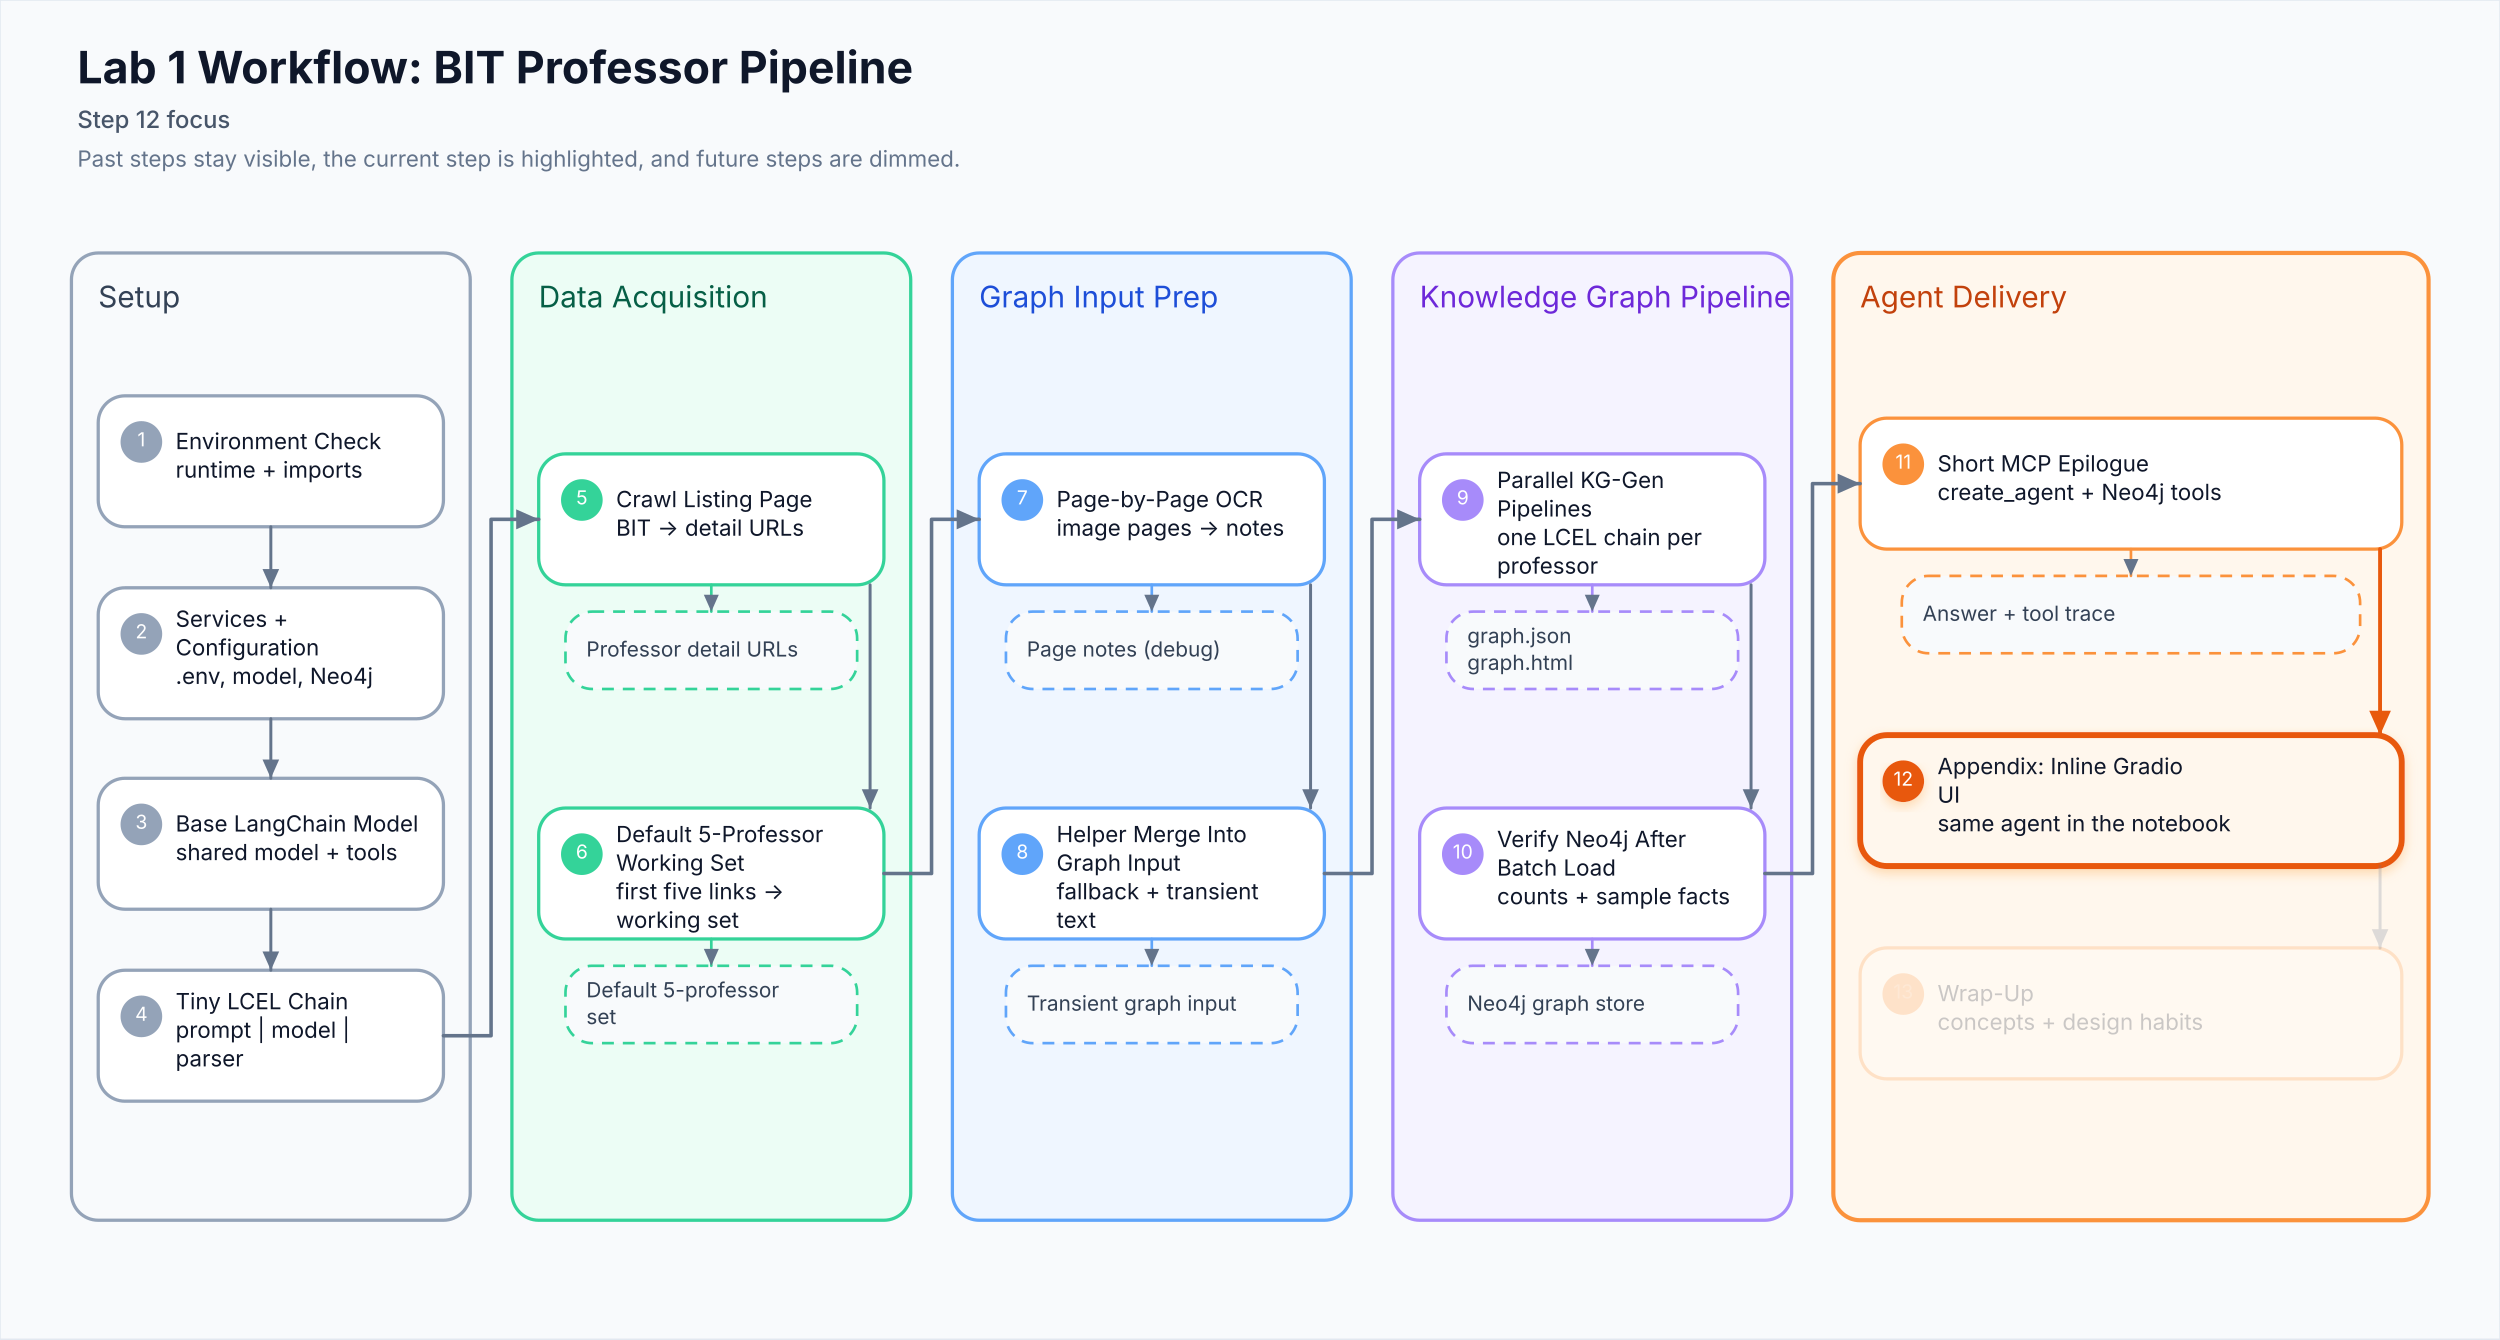
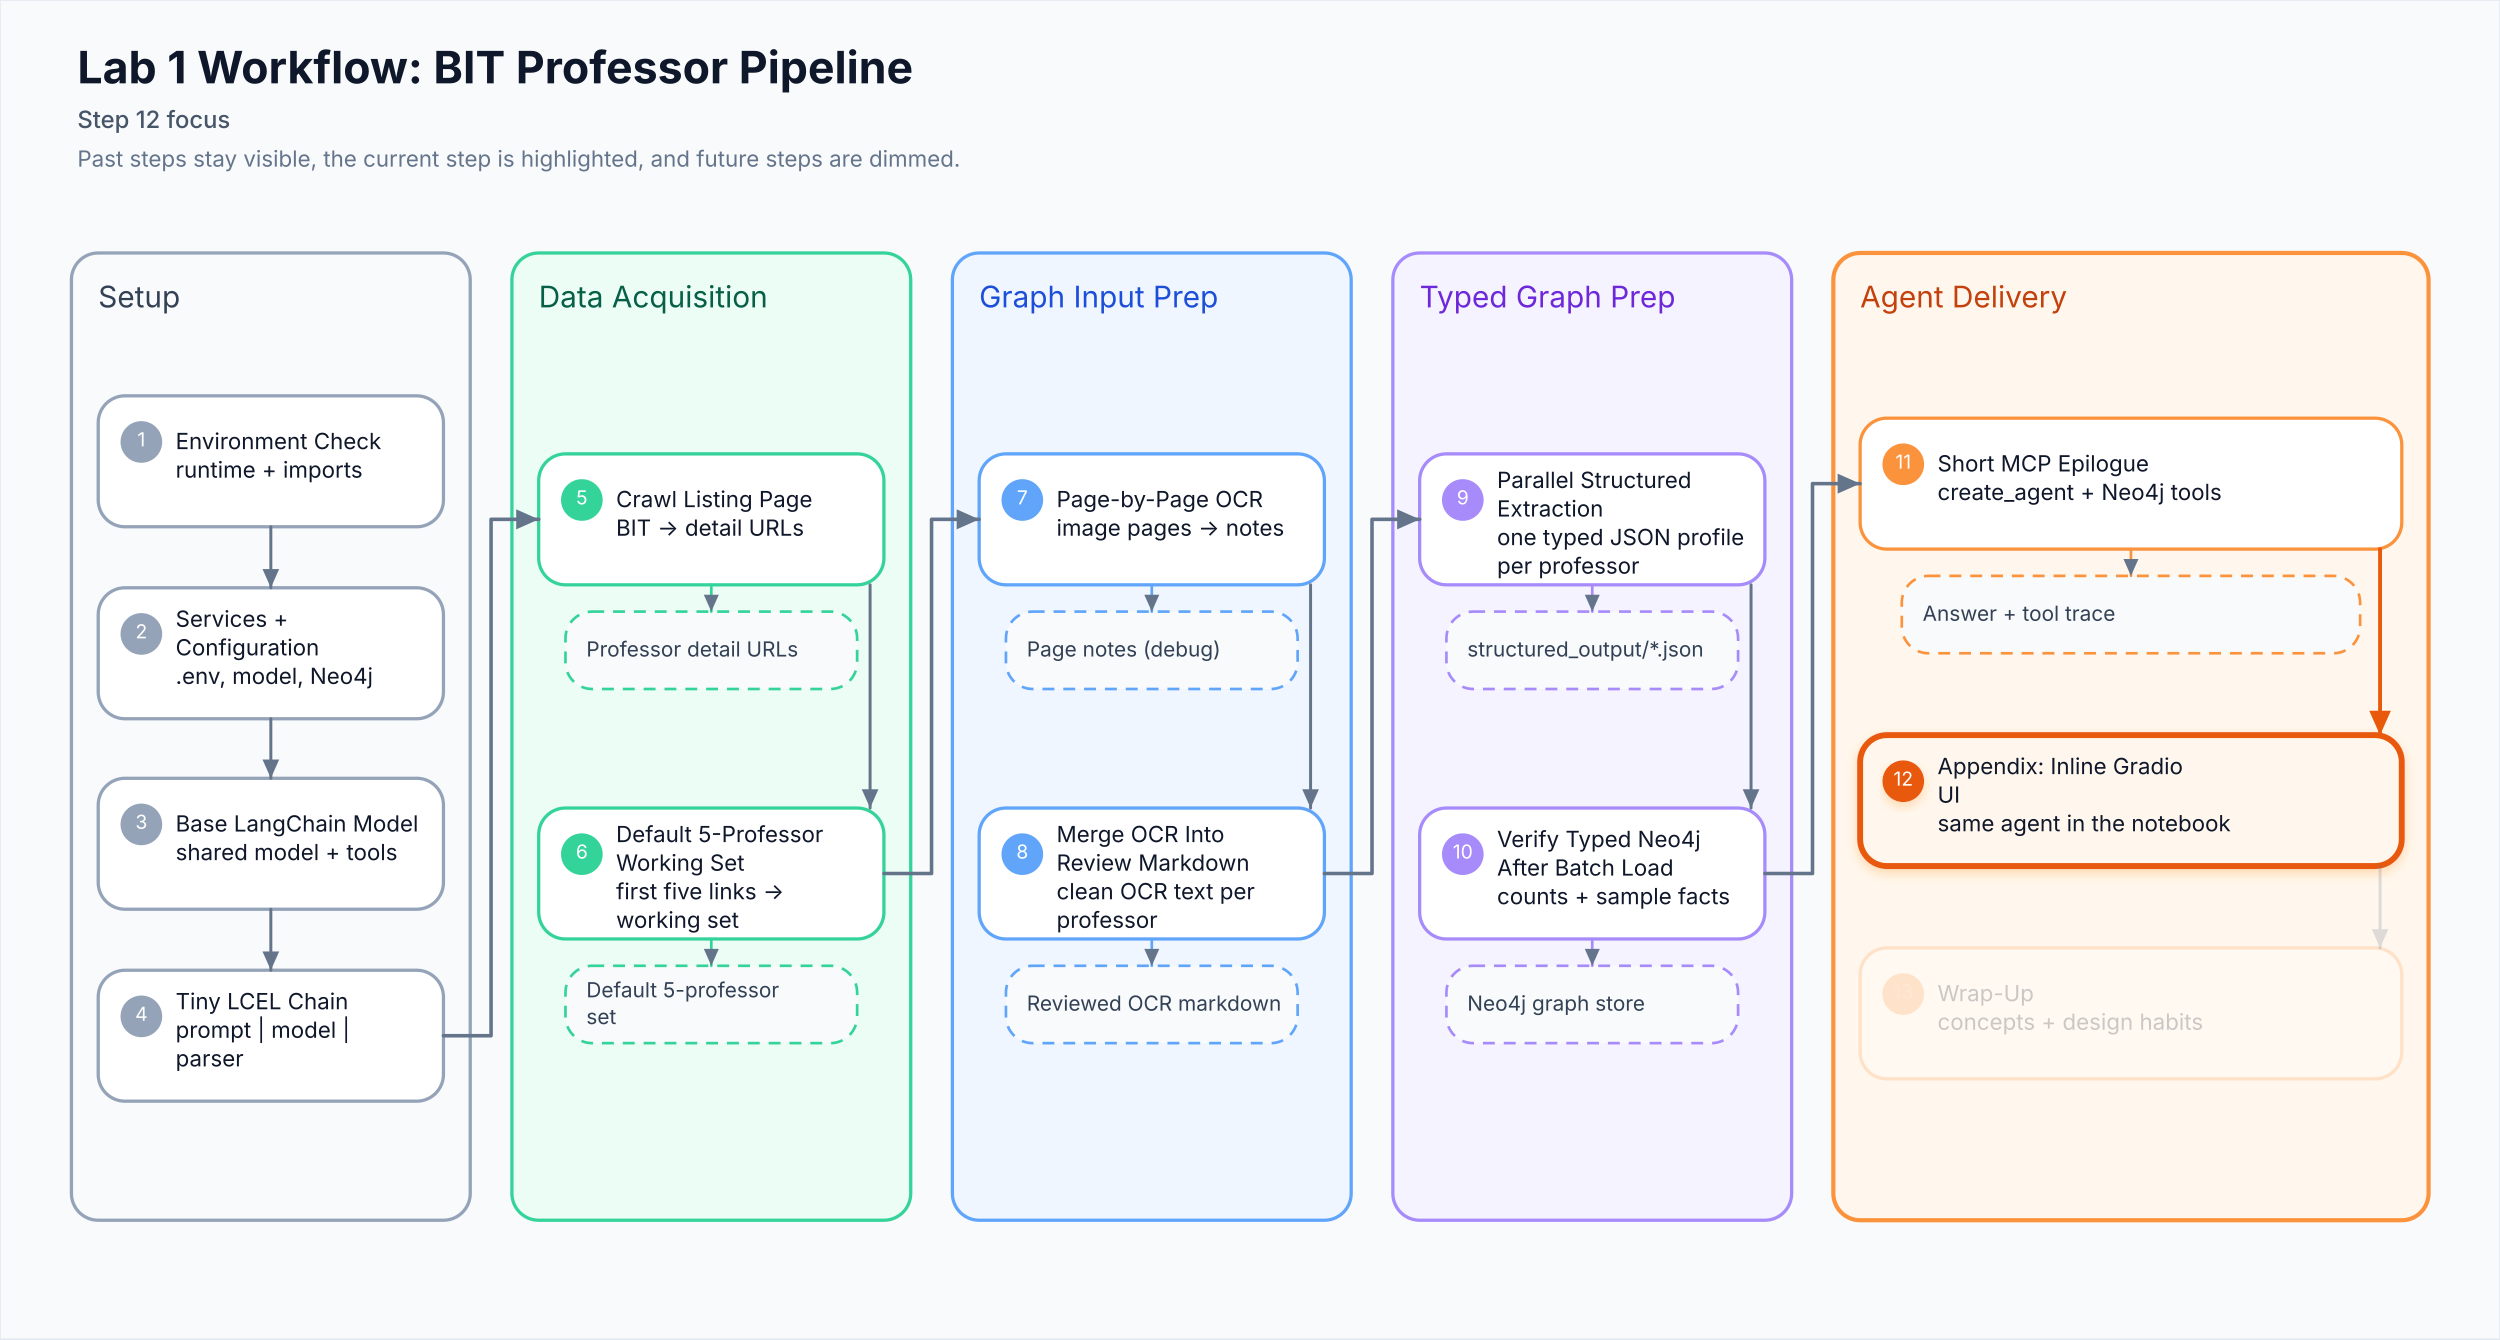
<svg xmlns="http://www.w3.org/2000/svg" width="1680" height="900" viewBox="0 0 1680 900">
  <defs>
    <marker id="arrow-dark" viewBox="0 0 10 10" refX="9" refY="5" markerWidth="7" markerHeight="7" orient="auto">
      <path d="M 0 1 L 9 5 L 0 9 Z" fill="#64748b" />
    </marker>
    <marker id="arrow-current" viewBox="0 0 10 10" refX="9" refY="5" markerWidth="7" markerHeight="7" orient="auto">
      <path d="M 0 1 L 9 5 L 0 9 Z" fill="#e8590c" />
    </marker>
    <filter id="current-shadow" x="-10%" y="-10%" width="140%" height="140%">
      <feDropShadow dx="0" dy="3" stdDeviation="4" flood-color="#fed7aa" flood-opacity="0.95" />
    </filter>
  </defs>
  <rect width="1680" height="900" fill="#f8fafc" stroke="#e2e8f0" stroke-width="1" />
  <text x="52" y="56" font-family="Inter, Arial, sans-serif" font-size="30" font-weight="700" fill="#0f172a">Lab 1 Workflow: BIT Professor Pipeline</text>
  <text x="52" y="86" font-family="Inter, Arial, sans-serif" font-size="16" font-weight="500" fill="#475569">Step 12 focus</text>
  <text x="52" y="112" font-family="Inter, Arial, sans-serif" font-size="15" font-weight="400" fill="#64748b">Past steps stay visible, the current step is highlighted, and future steps are dimmed.</text>
  <g opacity="1.00">
    <rect x="48" y="170" width="268" height="650" rx="18" fill="#f8fafc" stroke="#94a3b8" stroke-width="2.2" />
  </g>
  <g opacity="1.00">
    <text font-family="Inter, Arial, sans-serif" font-size="20" fill="#334155" text-anchor="start">
      <tspan x="66.0" y="192.0" dominant-baseline="hanging">Setup</tspan>
    </text>
  </g>
  <g opacity="1.00">
    <rect x="344" y="170" width="268" height="650" rx="18" fill="#ecfdf5" stroke="#34d399" stroke-width="2.2" />
  </g>
  <g opacity="1.00">
    <text font-family="Inter, Arial, sans-serif" font-size="20" fill="#065f46" text-anchor="start">
      <tspan x="362.0" y="192.0" dominant-baseline="hanging">Data Acquisition</tspan>
    </text>
  </g>
  <g opacity="1.00">
    <rect x="640" y="170" width="268" height="650" rx="18" fill="#eff6ff" stroke="#60a5fa" stroke-width="2.2" />
  </g>
  <g opacity="1.00">
    <text font-family="Inter, Arial, sans-serif" font-size="20" fill="#1d4ed8" text-anchor="start">
      <tspan x="658.0" y="192.0" dominant-baseline="hanging">Graph Input Prep</tspan>
    </text>
  </g>
  <g opacity="1.00">
    <rect x="936" y="170" width="268" height="650" rx="18" fill="#f5f3ff" stroke="#a78bfa" stroke-width="2.2" />
  </g>
  <g opacity="1.00">
    <text font-family="Inter, Arial, sans-serif" font-size="20" fill="#6d28d9" text-anchor="start">
-       <tspan x="954.0" y="192.0" dominant-baseline="hanging">Knowledge Graph Pipeline</tspan>
+       <tspan x="954.0" y="192.0" dominant-baseline="hanging">Typed Graph Prep</tspan>
    </text>
  </g>
  <g opacity="1.00">
    <rect x="1232" y="170" width="400" height="650" rx="18" fill="#fff7ed" stroke="#fb923c" stroke-width="2.8" />
  </g>
  <g opacity="1.00">
    <text font-family="Inter, Arial, sans-serif" font-size="20" fill="#c2410c" text-anchor="start">
      <tspan x="1250.0" y="192.0" dominant-baseline="hanging">Agent Delivery</tspan>
    </text>
  </g>
  <a href="https://docs.astral.sh/uv/getting-started/" target="_blank">
    <g opacity="1.00">
      <rect x="66" y="266" width="232" height="88" rx="18" fill="#ffffff" stroke="#94a3b8" stroke-width="2.2" />
    </g>
  </a>
  <a href="https://docs.astral.sh/uv/getting-started/" target="_blank">
    <g opacity="1.00">
      <ellipse cx="95.0" cy="297.0" rx="13.0" ry="13.0" fill="#94a3b8" stroke="#94a3b8" stroke-width="2" />
    </g>
  </a>
  <a href="https://docs.astral.sh/uv/getting-started/" target="_blank">
    <g opacity="1.00">
      <text font-family="Inter, Arial, sans-serif" font-size="13" fill="#ffffff" text-anchor="middle">
        <tspan x="95.0" y="290.5" dominant-baseline="hanging">1</tspan>
      </text>
    </g>
  </a>
  <a href="https://docs.astral.sh/uv/getting-started/" target="_blank">
    <g opacity="1.00">
      <text font-family="Inter, Arial, sans-serif" font-size="15" fill="#0f172a" text-anchor="start">
        <tspan x="118.0" y="290.9" dominant-baseline="hanging">Environment Check</tspan>
        <tspan x="118.0" y="310.1" dominant-baseline="hanging">runtime + imports</tspan>
      </text>
    </g>
  </a>
  <a href="https://docs.langchain.com/oss/python/integrations/chat/openai" target="_blank">
    <g opacity="1.00">
      <rect x="66" y="395" width="232" height="88" rx="18" fill="#ffffff" stroke="#94a3b8" stroke-width="2.2" />
    </g>
  </a>
  <a href="https://docs.langchain.com/oss/python/integrations/chat/openai" target="_blank">
    <g opacity="1.00">
      <ellipse cx="95.0" cy="426.0" rx="13.0" ry="13.0" fill="#94a3b8" stroke="#94a3b8" stroke-width="2" />
    </g>
  </a>
  <a href="https://docs.langchain.com/oss/python/integrations/chat/openai" target="_blank">
    <g opacity="1.00">
      <text font-family="Inter, Arial, sans-serif" font-size="13" fill="#ffffff" text-anchor="middle">
        <tspan x="95.0" y="419.5" dominant-baseline="hanging">2</tspan>
      </text>
    </g>
  </a>
  <a href="https://docs.langchain.com/oss/python/integrations/chat/openai" target="_blank">
    <g opacity="1.00">
      <text font-family="Inter, Arial, sans-serif" font-size="15" fill="#0f172a" text-anchor="start">
        <tspan x="118.0" y="410.3" dominant-baseline="hanging">Services +</tspan>
        <tspan x="118.0" y="429.5" dominant-baseline="hanging">Configuration</tspan>
        <tspan x="118.0" y="448.7" dominant-baseline="hanging">.env, model, Neo4j</tspan>
      </text>
    </g>
  </a>
  <a href="https://docs.langchain.com/oss/python/integrations/chat/openai" target="_blank">
    <g opacity="1.00">
      <rect x="66" y="523" width="232" height="88" rx="18" fill="#ffffff" stroke="#94a3b8" stroke-width="2.2" />
    </g>
  </a>
  <a href="https://docs.langchain.com/oss/python/integrations/chat/openai" target="_blank">
    <g opacity="1.00">
      <ellipse cx="95.0" cy="554.0" rx="13.0" ry="13.0" fill="#94a3b8" stroke="#94a3b8" stroke-width="2" />
    </g>
  </a>
  <a href="https://docs.langchain.com/oss/python/integrations/chat/openai" target="_blank">
    <g opacity="1.00">
      <text font-family="Inter, Arial, sans-serif" font-size="13" fill="#ffffff" text-anchor="middle">
        <tspan x="95.0" y="547.5" dominant-baseline="hanging">3</tspan>
      </text>
    </g>
  </a>
  <a href="https://docs.langchain.com/oss/python/integrations/chat/openai" target="_blank">
    <g opacity="1.00">
      <text font-family="Inter, Arial, sans-serif" font-size="15" fill="#0f172a" text-anchor="start">
        <tspan x="118.0" y="547.9" dominant-baseline="hanging">Base LangChain Model</tspan>
        <tspan x="118.0" y="567.1" dominant-baseline="hanging">shared model + tools</tspan>
      </text>
    </g>
  </a>
  <a href="https://api.python.langchain.com/en/latest/core/runnables/langchain_core.runnables.base.Runnable.html" target="_blank">
    <g opacity="1.00">
      <rect x="66" y="652" width="232" height="88" rx="18" fill="#ffffff" stroke="#94a3b8" stroke-width="2.2" />
    </g>
  </a>
  <a href="https://api.python.langchain.com/en/latest/core/runnables/langchain_core.runnables.base.Runnable.html" target="_blank">
    <g opacity="1.00">
      <ellipse cx="95.0" cy="683.0" rx="13.0" ry="13.0" fill="#94a3b8" stroke="#94a3b8" stroke-width="2" />
    </g>
  </a>
  <a href="https://api.python.langchain.com/en/latest/core/runnables/langchain_core.runnables.base.Runnable.html" target="_blank">
    <g opacity="1.00">
      <text font-family="Inter, Arial, sans-serif" font-size="13" fill="#ffffff" text-anchor="middle">
        <tspan x="95.0" y="676.5" dominant-baseline="hanging">4</tspan>
      </text>
    </g>
  </a>
  <a href="https://api.python.langchain.com/en/latest/core/runnables/langchain_core.runnables.base.Runnable.html" target="_blank">
    <g opacity="1.00">
      <text font-family="Inter, Arial, sans-serif" font-size="15" fill="#0f172a" text-anchor="start">
        <tspan x="118.0" y="667.3" dominant-baseline="hanging">Tiny LCEL Chain</tspan>
        <tspan x="118.0" y="686.5" dominant-baseline="hanging">prompt | model |</tspan>
        <tspan x="118.0" y="705.7" dominant-baseline="hanging">parser</tspan>
      </text>
    </g>
  </a>
  <a href="https://requests.readthedocs.io/en/latest/user/quickstart/" target="_blank">
    <g opacity="1.00">
      <rect x="362" y="305" width="232" height="88" rx="18" fill="#ffffff" stroke="#34d399" stroke-width="2.2" />
    </g>
  </a>
  <a href="https://requests.readthedocs.io/en/latest/user/quickstart/" target="_blank">
    <g opacity="1.00">
      <ellipse cx="391.0" cy="336.0" rx="13.0" ry="13.0" fill="#34d399" stroke="#34d399" stroke-width="2" />
    </g>
  </a>
  <a href="https://requests.readthedocs.io/en/latest/user/quickstart/" target="_blank">
    <g opacity="1.00">
      <text font-family="Inter, Arial, sans-serif" font-size="13" fill="#ffffff" text-anchor="middle">
        <tspan x="391.0" y="329.5" dominant-baseline="hanging">5</tspan>
      </text>
    </g>
  </a>
  <a href="https://requests.readthedocs.io/en/latest/user/quickstart/" target="_blank">
    <g opacity="1.00">
      <text font-family="Inter, Arial, sans-serif" font-size="15" fill="#0f172a" text-anchor="start">
        <tspan x="414.0" y="329.9" dominant-baseline="hanging">Crawl Listing Page</tspan>
        <tspan x="414.0" y="349.1" dominant-baseline="hanging">BIT -&gt; detail URLs</tspan>
      </text>
    </g>
  </a>
  <g opacity="1.00">
    <rect x="380" y="411" width="196" height="52" rx="18" fill="#f8fafc" stroke="#34d399" stroke-width="1.8" stroke-dasharray="8 6" />
  </g>
  <g opacity="1.00">
    <text font-family="Inter, Arial, sans-serif" font-size="14" fill="#334155" text-anchor="start">
      <tspan x="394.0" y="431.0" dominant-baseline="hanging">Professor detail URLs</tspan>
    </text>
  </g>
  <g opacity="1.00">
    <path d="M 478.0,393.0 L 478.0,411.0" fill="none" stroke="#34d399" stroke-width="1.8" stroke-linecap="round" stroke-linejoin="round" marker-end="url(#arrow-dark)" stroke-dasharray="8 6" />
  </g>
  <a href="https://www.crummy.com/software/BeautifulSoup/bs4/doc/" target="_blank">
    <g opacity="1.00">
      <rect x="362" y="543" width="232" height="88" rx="18" fill="#ffffff" stroke="#34d399" stroke-width="2.2" />
    </g>
  </a>
  <a href="https://www.crummy.com/software/BeautifulSoup/bs4/doc/" target="_blank">
    <g opacity="1.00">
      <ellipse cx="391.0" cy="574.0" rx="13.0" ry="13.0" fill="#34d399" stroke="#34d399" stroke-width="2" />
    </g>
  </a>
  <a href="https://www.crummy.com/software/BeautifulSoup/bs4/doc/" target="_blank">
    <g opacity="1.00">
      <text font-family="Inter, Arial, sans-serif" font-size="13" fill="#ffffff" text-anchor="middle">
        <tspan x="391.0" y="567.5" dominant-baseline="hanging">6</tspan>
      </text>
    </g>
  </a>
  <a href="https://www.crummy.com/software/BeautifulSoup/bs4/doc/" target="_blank">
    <g opacity="1.00">
      <text font-family="Inter, Arial, sans-serif" font-size="15" fill="#0f172a" text-anchor="start">
        <tspan x="414.0" y="555.0" dominant-baseline="hanging">Default 5-Professor</tspan>
        <tspan x="414.0" y="574.2" dominant-baseline="hanging">Working Set</tspan>
        <tspan x="414.0" y="593.4" dominant-baseline="hanging">first five links -&gt;</tspan>
        <tspan x="414.0" y="612.6" dominant-baseline="hanging">working set</tspan>
      </text>
    </g>
  </a>
  <g opacity="1.00">
    <rect x="380" y="649" width="196" height="52" rx="18" fill="#f8fafc" stroke="#34d399" stroke-width="1.8" stroke-dasharray="8 6" />
  </g>
  <g opacity="1.00">
    <text font-family="Inter, Arial, sans-serif" font-size="14" fill="#334155" text-anchor="start">
      <tspan x="394.0" y="660.0" dominant-baseline="hanging">Default 5-professor</tspan>
      <tspan x="394.0" y="678.0" dominant-baseline="hanging">set</tspan>
    </text>
  </g>
  <g opacity="1.00">
    <path d="M 478.0,631.0 L 478.0,649.0" fill="none" stroke="#34d399" stroke-width="1.8" stroke-linecap="round" stroke-linejoin="round" marker-end="url(#arrow-dark)" stroke-dasharray="8 6" />
  </g>
  <a href="https://docs.langchain.com/oss/python/langchain/messages" target="_blank">
    <g opacity="1.00">
      <rect x="658" y="305" width="232" height="88" rx="18" fill="#ffffff" stroke="#60a5fa" stroke-width="2.2" />
    </g>
  </a>
  <a href="https://docs.langchain.com/oss/python/langchain/messages" target="_blank">
    <g opacity="1.00">
      <ellipse cx="687.0" cy="336.0" rx="13.0" ry="13.0" fill="#60a5fa" stroke="#60a5fa" stroke-width="2" />
    </g>
  </a>
  <a href="https://docs.langchain.com/oss/python/langchain/messages" target="_blank">
    <g opacity="1.00">
      <text font-family="Inter, Arial, sans-serif" font-size="13" fill="#ffffff" text-anchor="middle">
        <tspan x="687.0" y="329.5" dominant-baseline="hanging">7</tspan>
      </text>
    </g>
  </a>
  <a href="https://docs.langchain.com/oss/python/langchain/messages" target="_blank">
    <g opacity="1.00">
      <text font-family="Inter, Arial, sans-serif" font-size="15" fill="#0f172a" text-anchor="start">
        <tspan x="710.0" y="329.9" dominant-baseline="hanging">Page-by-Page OCR</tspan>
        <tspan x="710.0" y="349.1" dominant-baseline="hanging">image pages -&gt; notes</tspan>
      </text>
    </g>
  </a>
  <g opacity="1.00">
    <rect x="676" y="411" width="196" height="52" rx="18" fill="#f8fafc" stroke="#60a5fa" stroke-width="1.8" stroke-dasharray="8 6" />
  </g>
  <g opacity="1.00">
    <text font-family="Inter, Arial, sans-serif" font-size="14" fill="#334155" text-anchor="start">
      <tspan x="690.0" y="431.0" dominant-baseline="hanging">Page notes (debug)</tspan>
    </text>
  </g>
  <g opacity="1.00">
    <path d="M 774.0,393.0 L 774.0,411.0" fill="none" stroke="#60a5fa" stroke-width="1.8" stroke-linecap="round" stroke-linejoin="round" marker-end="url(#arrow-dark)" stroke-dasharray="8 6" />
  </g>
  <a href="https://api.python.langchain.com/en/latest/core/runnables/langchain_core.runnables.base.RunnableSequence.html" target="_blank">
    <g opacity="1.00">
      <rect x="658" y="543" width="232" height="88" rx="18" fill="#ffffff" stroke="#60a5fa" stroke-width="2.2" />
    </g>
  </a>
  <a href="https://api.python.langchain.com/en/latest/core/runnables/langchain_core.runnables.base.RunnableSequence.html" target="_blank">
    <g opacity="1.00">
      <ellipse cx="687.0" cy="574.0" rx="13.0" ry="13.0" fill="#60a5fa" stroke="#60a5fa" stroke-width="2" />
    </g>
  </a>
  <a href="https://api.python.langchain.com/en/latest/core/runnables/langchain_core.runnables.base.RunnableSequence.html" target="_blank">
    <g opacity="1.00">
      <text font-family="Inter, Arial, sans-serif" font-size="13" fill="#ffffff" text-anchor="middle">
        <tspan x="687.0" y="567.5" dominant-baseline="hanging">8</tspan>
      </text>
    </g>
  </a>
  <a href="https://api.python.langchain.com/en/latest/core/runnables/langchain_core.runnables.base.RunnableSequence.html" target="_blank">
    <g opacity="1.00">
      <text font-family="Inter, Arial, sans-serif" font-size="15" fill="#0f172a" text-anchor="start">
-         <tspan x="710.0" y="555.0" dominant-baseline="hanging">Helper Merge Into</tspan>
-         <tspan x="710.0" y="574.2" dominant-baseline="hanging">Graph Input</tspan>
-         <tspan x="710.0" y="593.4" dominant-baseline="hanging">fallback + transient</tspan>
-         <tspan x="710.0" y="612.6" dominant-baseline="hanging">text</tspan>
+         <tspan x="710.0" y="555.0" dominant-baseline="hanging">Merge OCR Into</tspan>
+         <tspan x="710.0" y="574.2" dominant-baseline="hanging">Review Markdown</tspan>
+         <tspan x="710.0" y="593.4" dominant-baseline="hanging">clean OCR text per</tspan>
+         <tspan x="710.0" y="612.6" dominant-baseline="hanging">professor</tspan>
      </text>
    </g>
  </a>
  <g opacity="1.00">
    <rect x="676" y="649" width="196" height="52" rx="18" fill="#f8fafc" stroke="#60a5fa" stroke-width="1.8" stroke-dasharray="8 6" />
  </g>
  <g opacity="1.00">
    <text font-family="Inter, Arial, sans-serif" font-size="14" fill="#334155" text-anchor="start">
-       <tspan x="690.0" y="669.0" dominant-baseline="hanging">Transient graph input</tspan>
+       <tspan x="690.0" y="669.0" dominant-baseline="hanging">Reviewed OCR markdown</tspan>
    </text>
  </g>
  <g opacity="1.00">
    <path d="M 774.0,631.0 L 774.0,649.0" fill="none" stroke="#60a5fa" stroke-width="1.8" stroke-linecap="round" stroke-linejoin="round" marker-end="url(#arrow-dark)" stroke-dasharray="8 6" />
  </g>
-   <a href="https://github.com/stair-lab/kg-gen" target="_blank">
+   <a href="https://docs.langchain.com/oss/python/integrations/chat/openai" target="_blank">
    <g opacity="1.00">
      <rect x="954" y="305" width="232" height="88" rx="18" fill="#ffffff" stroke="#a78bfa" stroke-width="2.2" />
    </g>
  </a>
-   <a href="https://github.com/stair-lab/kg-gen" target="_blank">
+   <a href="https://docs.langchain.com/oss/python/integrations/chat/openai" target="_blank">
    <g opacity="1.00">
      <ellipse cx="983.0" cy="336.0" rx="13.0" ry="13.0" fill="#a78bfa" stroke="#a78bfa" stroke-width="2" />
    </g>
  </a>
-   <a href="https://github.com/stair-lab/kg-gen" target="_blank">
+   <a href="https://docs.langchain.com/oss/python/integrations/chat/openai" target="_blank">
    <g opacity="1.00">
      <text font-family="Inter, Arial, sans-serif" font-size="13" fill="#ffffff" text-anchor="middle">
        <tspan x="983.0" y="329.5" dominant-baseline="hanging">9</tspan>
      </text>
    </g>
  </a>
-   <a href="https://github.com/stair-lab/kg-gen" target="_blank">
-     <g opacity="1.00">
-       <text font-family="Inter, Arial, sans-serif" font-size="15" fill="#0f172a" text-anchor="start">
-         <tspan x="1006.0" y="317.0" dominant-baseline="hanging">Parallel KG-Gen</tspan>
-         <tspan x="1006.0" y="336.2" dominant-baseline="hanging">Pipelines</tspan>
-         <tspan x="1006.0" y="355.4" dominant-baseline="hanging">one LCEL chain per</tspan>
-         <tspan x="1006.0" y="374.6" dominant-baseline="hanging">professor</tspan>
+   <a href="https://docs.langchain.com/oss/python/integrations/chat/openai" target="_blank">
+     <g opacity="1.00">
+       <text font-family="Inter, Arial, sans-serif" font-size="15" fill="#0f172a" text-anchor="start">
+         <tspan x="1006.0" y="317.0" dominant-baseline="hanging">Parallel Structured</tspan>
+         <tspan x="1006.0" y="336.2" dominant-baseline="hanging">Extraction</tspan>
+         <tspan x="1006.0" y="355.4" dominant-baseline="hanging">one typed JSON profile</tspan>
+         <tspan x="1006.0" y="374.6" dominant-baseline="hanging">per professor</tspan>
      </text>
    </g>
  </a>
  <g opacity="1.00">
    <rect x="972" y="411" width="196" height="52" rx="18" fill="#f8fafc" stroke="#a78bfa" stroke-width="1.8" stroke-dasharray="8 6" />
  </g>
  <g opacity="1.00">
    <text font-family="Inter, Arial, sans-serif" font-size="14" fill="#334155" text-anchor="start">
-       <tspan x="986.0" y="422.0" dominant-baseline="hanging">graph.json</tspan>
-       <tspan x="986.0" y="440.0" dominant-baseline="hanging">graph.html</tspan>
+       <tspan x="986.0" y="431.0" dominant-baseline="hanging">structured_output/*.json</tspan>
    </text>
  </g>
  <g opacity="1.00">
    <path d="M 1070.0,393.0 L 1070.0,411.0" fill="none" stroke="#a78bfa" stroke-width="1.8" stroke-linecap="round" stroke-linejoin="round" marker-end="url(#arrow-dark)" stroke-dasharray="8 6" />
  </g>
  <a href="https://neo4j.com/docs/python-manual/current/connect/" target="_blank">
    <g opacity="1.00">
      <rect x="954" y="543" width="232" height="88" rx="18" fill="#ffffff" stroke="#a78bfa" stroke-width="2.2" />
    </g>
  </a>
  <a href="https://neo4j.com/docs/python-manual/current/connect/" target="_blank">
    <g opacity="1.00">
      <ellipse cx="983.0" cy="574.0" rx="13.0" ry="13.0" fill="#a78bfa" stroke="#a78bfa" stroke-width="2" />
    </g>
  </a>
  <a href="https://neo4j.com/docs/python-manual/current/connect/" target="_blank">
    <g opacity="1.00">
      <text font-family="Inter, Arial, sans-serif" font-size="13" fill="#ffffff" text-anchor="middle">
        <tspan x="983.0" y="567.5" dominant-baseline="hanging">10</tspan>
      </text>
    </g>
  </a>
  <a href="https://neo4j.com/docs/python-manual/current/connect/" target="_blank">
    <g opacity="1.00">
      <text font-family="Inter, Arial, sans-serif" font-size="15" fill="#0f172a" text-anchor="start">
-         <tspan x="1006.0" y="558.3" dominant-baseline="hanging">Verify Neo4j After</tspan>
-         <tspan x="1006.0" y="577.5" dominant-baseline="hanging">Batch Load</tspan>
+         <tspan x="1006.0" y="558.3" dominant-baseline="hanging">Verify Typed Neo4j</tspan>
+         <tspan x="1006.0" y="577.5" dominant-baseline="hanging">After Batch Load</tspan>
        <tspan x="1006.0" y="596.7" dominant-baseline="hanging">counts + sample facts</tspan>
      </text>
    </g>
  </a>
  <g opacity="1.00">
    <rect x="972" y="649" width="196" height="52" rx="18" fill="#f8fafc" stroke="#a78bfa" stroke-width="1.8" stroke-dasharray="8 6" />
  </g>
  <g opacity="1.00">
    <text font-family="Inter, Arial, sans-serif" font-size="14" fill="#334155" text-anchor="start">
      <tspan x="986.0" y="669.0" dominant-baseline="hanging">Neo4j graph store</tspan>
    </text>
  </g>
  <g opacity="1.00">
    <path d="M 1070.0,631.0 L 1070.0,649.0" fill="none" stroke="#a78bfa" stroke-width="1.8" stroke-linecap="round" stroke-linejoin="round" marker-end="url(#arrow-dark)" stroke-dasharray="8 6" />
  </g>
  <a href="https://docs.langchain.com/oss/python/langchain/mcp" target="_blank">
    <g opacity="1.00">
      <rect x="1250" y="281" width="364" height="88" rx="18" fill="#ffffff" stroke="#fb923c" stroke-width="2.2" />
    </g>
  </a>
  <a href="https://docs.langchain.com/oss/python/langchain/mcp" target="_blank">
    <g opacity="1.00">
      <ellipse cx="1279.0" cy="312.0" rx="13.0" ry="13.0" fill="#fb923c" stroke="#fb923c" stroke-width="2" />
    </g>
  </a>
  <a href="https://docs.langchain.com/oss/python/langchain/mcp" target="_blank">
    <g opacity="1.00">
      <text font-family="Inter, Arial, sans-serif" font-size="13" fill="#ffffff" text-anchor="middle">
        <tspan x="1279.0" y="305.5" dominant-baseline="hanging">11</tspan>
      </text>
    </g>
  </a>
  <a href="https://docs.langchain.com/oss/python/langchain/mcp" target="_blank">
    <g opacity="1.00">
      <text font-family="Inter, Arial, sans-serif" font-size="15" fill="#0f172a" text-anchor="start">
        <tspan x="1302.0" y="305.9" dominant-baseline="hanging">Short MCP Epilogue</tspan>
        <tspan x="1302.0" y="325.1" dominant-baseline="hanging">create_agent + Neo4j tools</tspan>
      </text>
    </g>
  </a>
  <g opacity="1.00">
    <rect x="1278" y="387" width="308" height="52" rx="18" fill="#f8fafc" stroke="#fb923c" stroke-width="1.8" stroke-dasharray="8 6" />
  </g>
  <g opacity="1.00">
    <text font-family="Inter, Arial, sans-serif" font-size="14" fill="#334155" text-anchor="start">
      <tspan x="1292.0" y="407.0" dominant-baseline="hanging">Answer + tool trace</tspan>
    </text>
  </g>
  <g opacity="1.00">
    <path d="M 1432.0,369.0 L 1432.0,387.0" fill="none" stroke="#fb923c" stroke-width="1.8" stroke-linecap="round" stroke-linejoin="round" marker-end="url(#arrow-dark)" stroke-dasharray="8 6" />
  </g>
  <a href="https://www.gradio.app/guides/quickstart" target="_blank">
    <g opacity="1.00">
      <rect x="1250" y="494" width="364" height="88" rx="18" fill="#fff7ed" stroke="#e8590c" stroke-width="4" filter="url(#current-shadow)" />
    </g>
  </a>
  <a href="https://www.gradio.app/guides/quickstart" target="_blank">
    <g opacity="1.00">
      <ellipse cx="1279.0" cy="525.0" rx="13.0" ry="13.0" fill="#e8590c" stroke="#e8590c" stroke-width="2" filter="url(#current-shadow)" />
    </g>
  </a>
  <a href="https://www.gradio.app/guides/quickstart" target="_blank">
    <g opacity="1.00">
      <text font-family="Inter, Arial, sans-serif" font-size="13" fill="#ffffff" text-anchor="middle">
        <tspan x="1279.0" y="518.5" dominant-baseline="hanging">12</tspan>
      </text>
    </g>
  </a>
  <a href="https://www.gradio.app/guides/quickstart" target="_blank">
    <g opacity="1.00">
      <text font-family="Inter, Arial, sans-serif" font-size="15" fill="#0f172a" text-anchor="start">
        <tspan x="1302.0" y="509.3" dominant-baseline="hanging">Appendix: Inline Gradio</tspan>
        <tspan x="1302.0" y="528.5" dominant-baseline="hanging">UI</tspan>
        <tspan x="1302.0" y="547.7" dominant-baseline="hanging">same agent in the notebook</tspan>
      </text>
    </g>
  </a>
  <a href="https://docs.langchain.com/oss/python/learn" target="_blank">
    <g opacity="0.22">
      <rect x="1250" y="637" width="364" height="88" rx="18" fill="#ffffff" stroke="#fb923c" stroke-width="2.2" />
    </g>
  </a>
  <a href="https://docs.langchain.com/oss/python/learn" target="_blank">
    <g opacity="0.22">
      <ellipse cx="1279.0" cy="668.0" rx="13.0" ry="13.0" fill="#fb923c" stroke="#fb923c" stroke-width="2" />
    </g>
  </a>
  <a href="https://docs.langchain.com/oss/python/learn" target="_blank">
    <g opacity="0.22">
      <text font-family="Inter, Arial, sans-serif" font-size="13" fill="#ffffff" text-anchor="middle">
        <tspan x="1279.0" y="661.5" dominant-baseline="hanging">13</tspan>
      </text>
    </g>
  </a>
  <a href="https://docs.langchain.com/oss/python/learn" target="_blank">
    <g opacity="0.22">
      <text font-family="Inter, Arial, sans-serif" font-size="15" fill="#0f172a" text-anchor="start">
        <tspan x="1302.0" y="661.9" dominant-baseline="hanging">Wrap-Up</tspan>
        <tspan x="1302.0" y="681.1" dominant-baseline="hanging">concepts + design habits</tspan>
      </text>
    </g>
  </a>
  <g opacity="1.00">
    <path d="M 182.0,354.0 L 182.0,395.0" fill="none" stroke="#64748b" stroke-width="2.0" stroke-linecap="round" stroke-linejoin="round" marker-end="url(#arrow-dark)" />
  </g>
  <g opacity="1.00">
    <path d="M 182.0,483.0 L 182.0,523.0" fill="none" stroke="#64748b" stroke-width="2.0" stroke-linecap="round" stroke-linejoin="round" marker-end="url(#arrow-dark)" />
  </g>
  <g opacity="1.00">
    <path d="M 182.0,611.0 L 182.0,652.0" fill="none" stroke="#64748b" stroke-width="2.0" stroke-linecap="round" stroke-linejoin="round" marker-end="url(#arrow-dark)" />
  </g>
  <g opacity="1.00">
    <path d="M 298.0,696.0 L 330.0,696.0 L 330.0,349.0 L 362.0,349.0" fill="none" stroke="#64748b" stroke-width="2.4" stroke-linecap="round" stroke-linejoin="round" marker-end="url(#arrow-dark)" />
  </g>
  <g opacity="1.00">
    <path d="M 584.7,393.0 L 584.7,543.0" fill="none" stroke="#64748b" stroke-width="2.0" stroke-linecap="round" stroke-linejoin="round" marker-end="url(#arrow-dark)" />
  </g>
  <g opacity="1.00">
    <path d="M 594.0,587.0 L 626.0,587.0 L 626.0,349.0 L 658.0,349.0" fill="none" stroke="#64748b" stroke-width="2.4" stroke-linecap="round" stroke-linejoin="round" marker-end="url(#arrow-dark)" />
  </g>
  <g opacity="1.00">
    <path d="M 880.7,393.0 L 880.7,543.0" fill="none" stroke="#64748b" stroke-width="2.0" stroke-linecap="round" stroke-linejoin="round" marker-end="url(#arrow-dark)" />
  </g>
  <g opacity="1.00">
    <path d="M 890.0,587.0 L 922.0,587.0 L 922.0,349.0 L 954.0,349.0" fill="none" stroke="#64748b" stroke-width="2.4" stroke-linecap="round" stroke-linejoin="round" marker-end="url(#arrow-dark)" />
  </g>
  <g opacity="1.00">
    <path d="M 1176.7,393.0 L 1176.7,543.0" fill="none" stroke="#64748b" stroke-width="2.0" stroke-linecap="round" stroke-linejoin="round" marker-end="url(#arrow-dark)" />
  </g>
  <g opacity="1.00">
    <path d="M 1186.0,587.0 L 1218.0,587.0 L 1218.0,325.0 L 1250.0,325.0" fill="none" stroke="#64748b" stroke-width="2.4" stroke-linecap="round" stroke-linejoin="round" marker-end="url(#arrow-dark)" />
  </g>
  <g opacity="1.00">
    <path d="M 1599.4,369.0 L 1599.4,494.0" fill="none" stroke="#e8590c" stroke-width="2.6" stroke-linecap="round" stroke-linejoin="round" marker-end="url(#arrow-current)" />
  </g>
  <g opacity="0.22">
    <path d="M 1599.4,582.0 L 1599.4,637.0" fill="none" stroke="#64748b" stroke-width="2.0" stroke-linecap="round" stroke-linejoin="round" marker-end="url(#arrow-dark)" />
  </g>
</svg>
